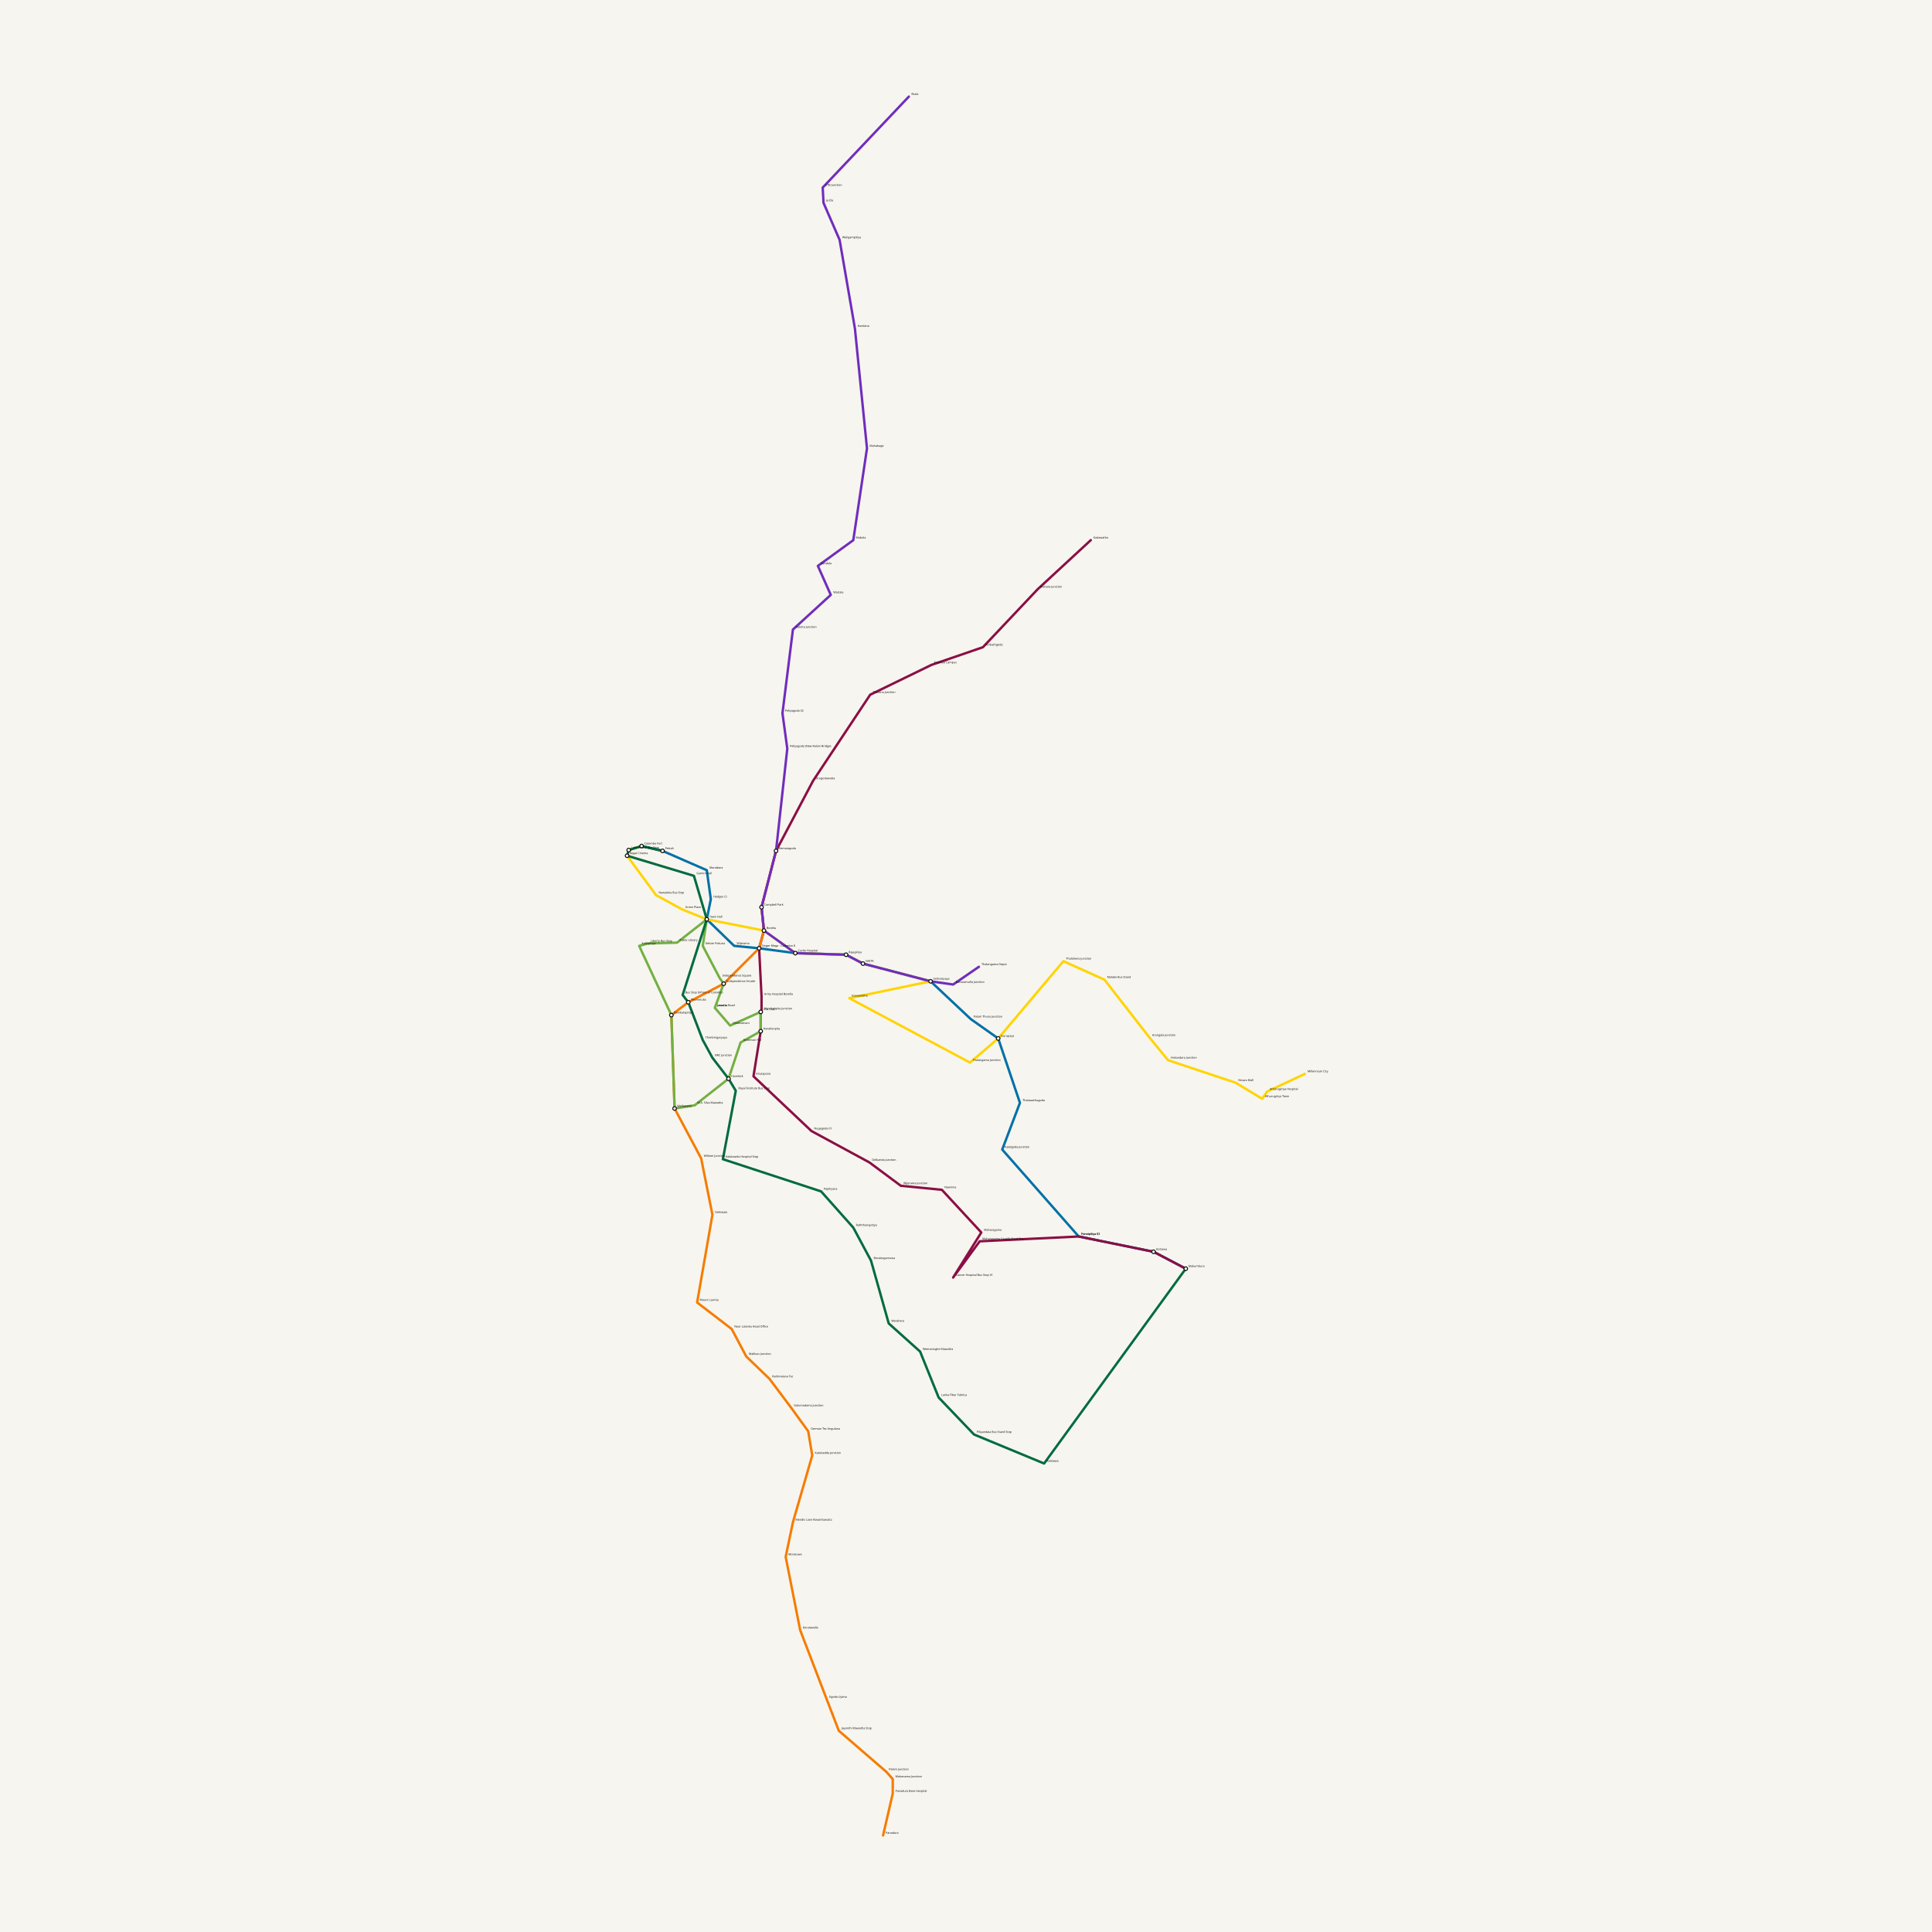
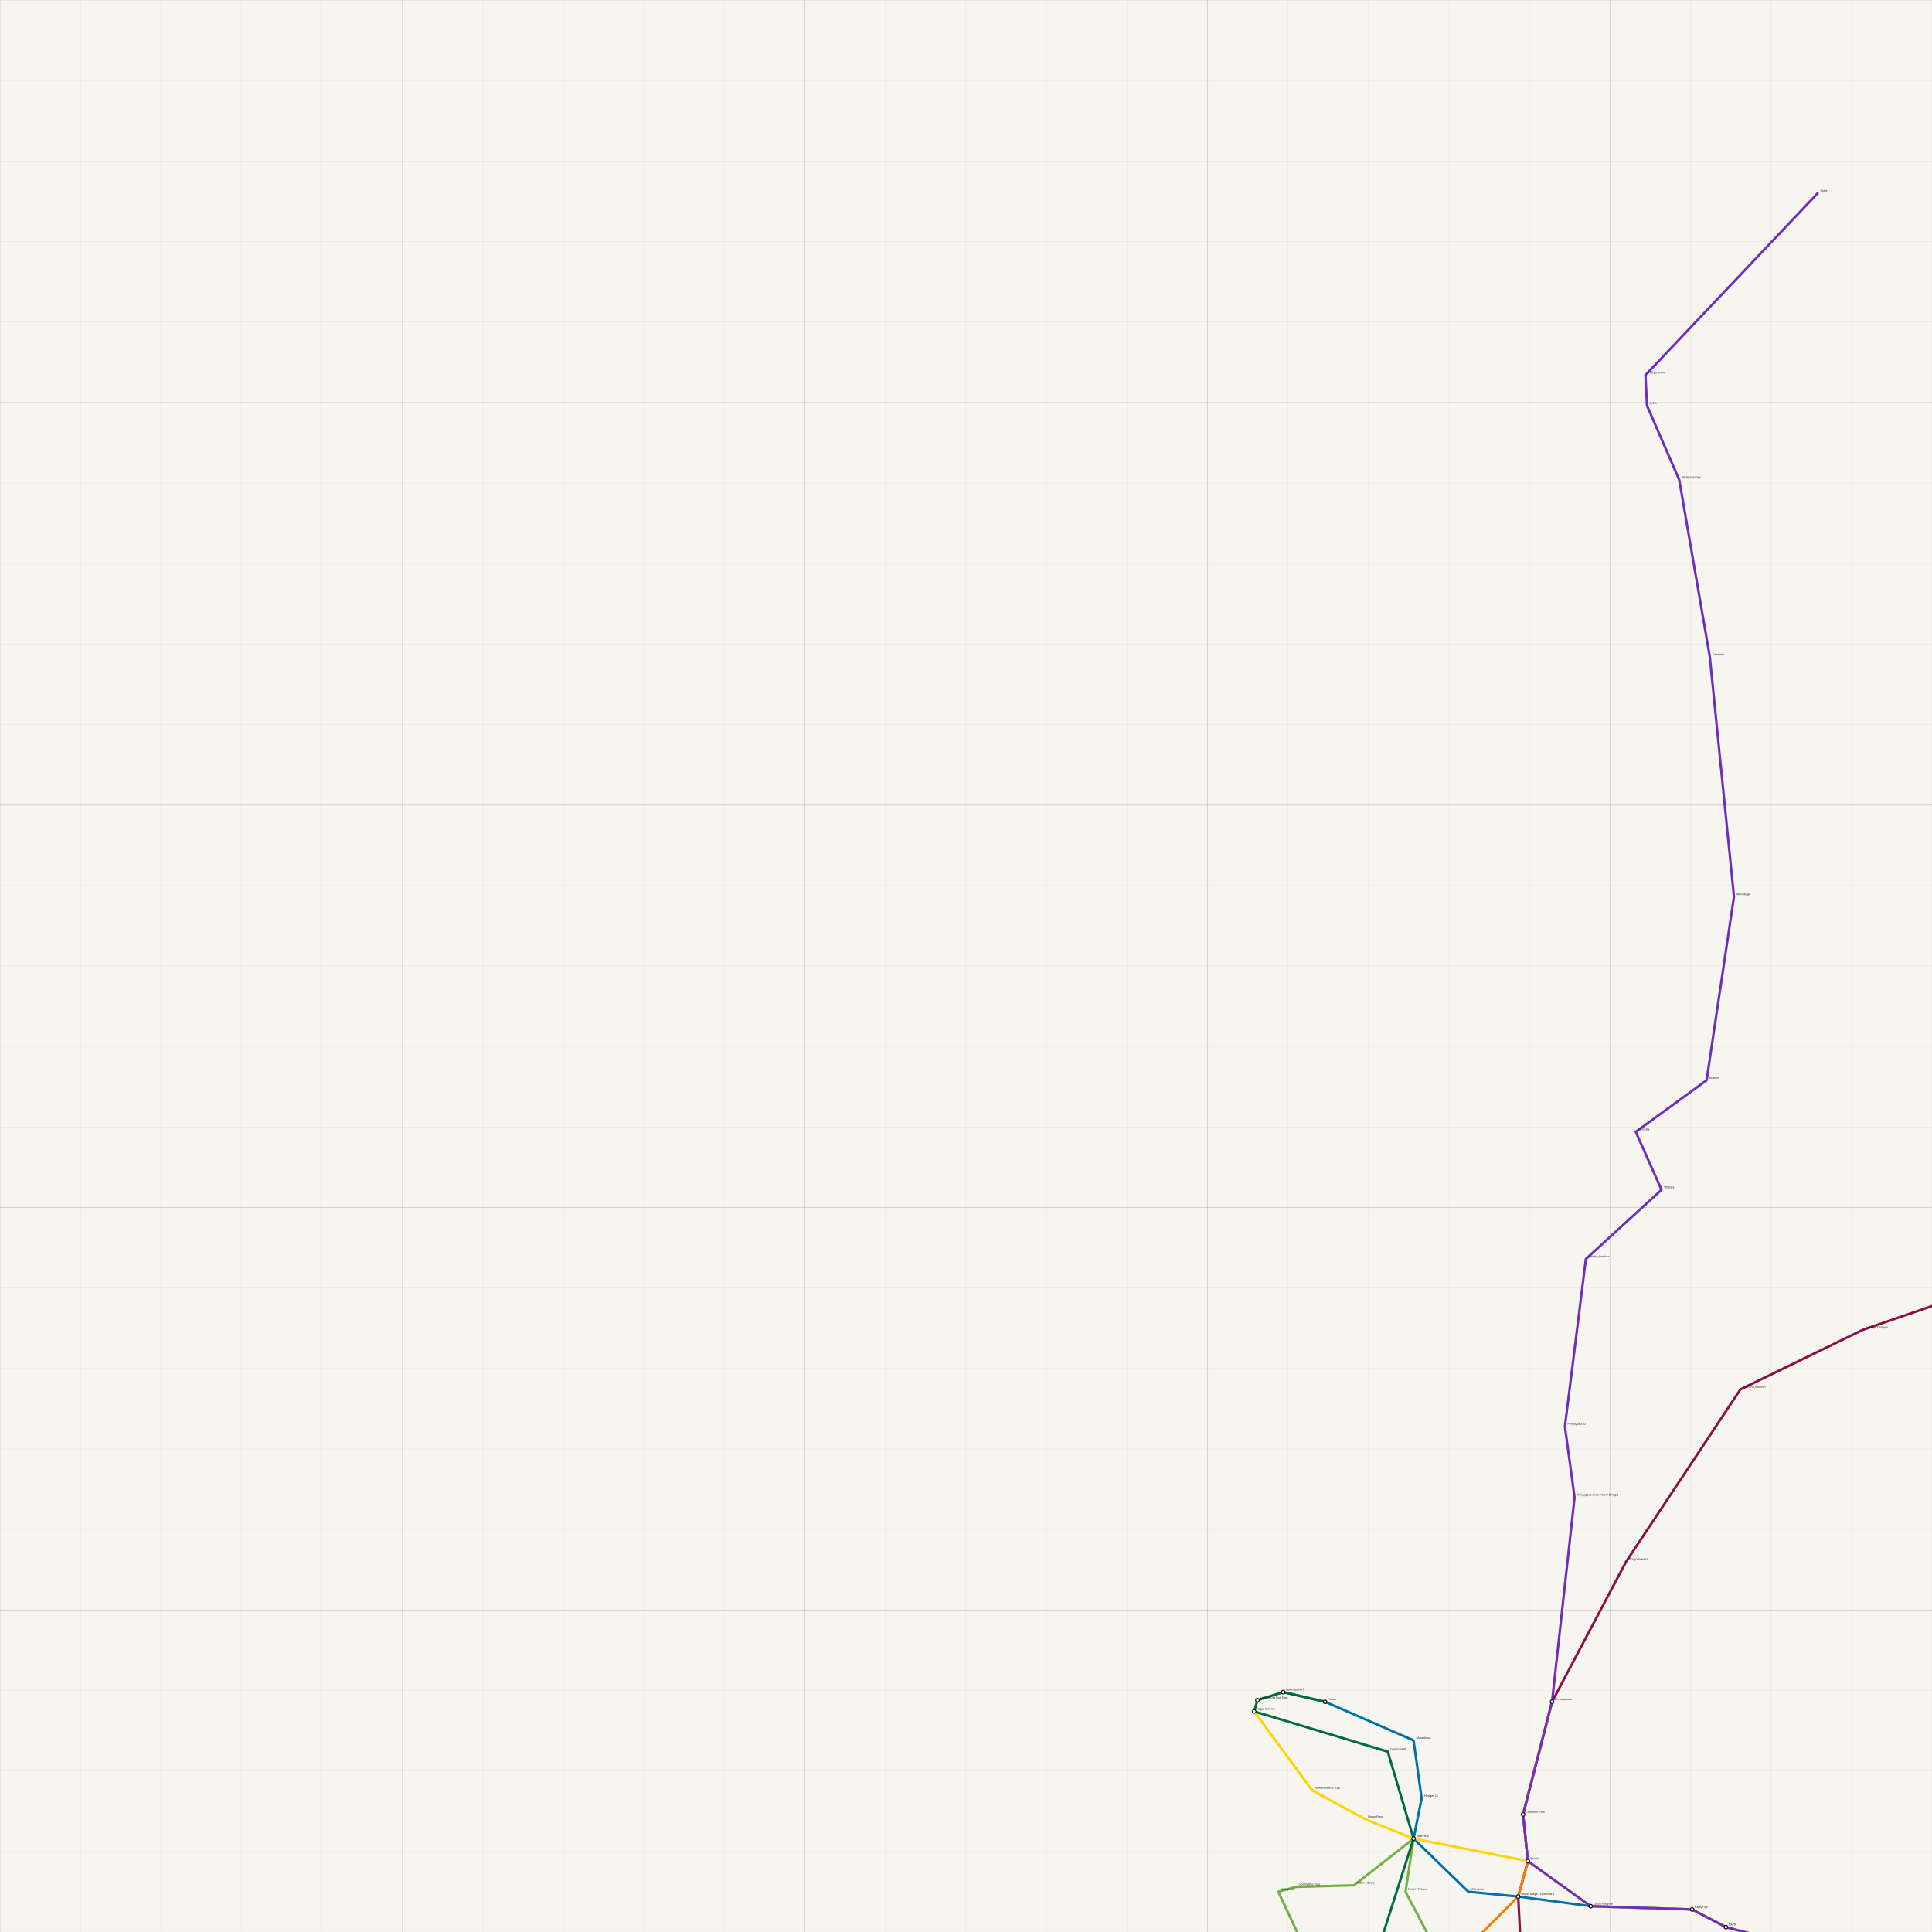
- <svg xmlns="http://www.w3.org/2000/svg" width="2400" height="2400" viewBox="0 0 2400 2400">
+ <svg xmlns="http://www.w3.org/2000/svg" width="1200" height="1200" viewBox="0 0 1200 1200">
  <style>
+ .grid-minor { stroke: #777; stroke-opacity: 0.12; stroke-width: 0.25; }
+ .grid-major { stroke: #555; stroke-opacity: 0.2; stroke-width: 0.5; }
.route { fill: none; stroke-linecap: round; stroke-linejoin: round; }
- .interchange { fill: white; stroke: #111; stroke-width: 1.25; }
- .label { font: 3.5px sans-serif; fill: #111; dominant-baseline: middle; }
+ .interchange { fill: white; stroke: #111; stroke-width: 0.625; }
+ .label { font: 1.75px sans-serif; fill: #111; dominant-baseline: middle; }
</style>
-   <rect width="2400" height="2400" fill="#f7f5ef" />
-   <polyline class="route" points="1473,1576 1433,1555 1340,1536 1245,1428 1267,1370 1240,1290 1206,1266 1156,1219 1072,1197 1051,1186 988,1184 943,1178 912,1175 878,1142 883,1117 878,1081 823,1057 797,1051" stroke="#0070a8" stroke-width="3" />
-   <polyline class="route" points="1621,1334 1574,1356 1568,1365 1535,1345 1451,1317 1428,1289 1372,1217 1321,1194 1240,1290 1205,1320 1055,1240 1156,1219 1072,1197 1051,1186 988,1184 949,1156 878,1142 848,1130 815,1112 779,1063 781,1056 797,1051" stroke="#ffd400" stroke-width="3" />
-   <polyline class="route" points="1473,1576 1433,1555 1340,1536 1217,1542 1184,1587 1219,1531 1170,1478 1119,1473 1080,1444 1008,1405 936,1337 945,1281 945,1257 946,1256 946,1238 943,1178 949,1156 946,1127 964,1057 1010,970 1081,863 1157,826 1221,804 1289,732 1355,671" stroke="#8a0f45" stroke-width="3" />
-   <polyline class="route" points="964,1057 946,1127 949,1156 943,1178 899,1222 855,1245 834,1261 838,1377 871,1439 885,1509 866,1618 909,1651 927,1685 956,1713 983,1749 1004,1778 1009,1808 985,1891 976,1934 994,2025 1027,2111 1042,2150 1101,2201 1109,2210 1109,2228 1097,2280" stroke="#f57c00" stroke-width="3" />
-   <polyline class="route" points="1216,1201 1184,1223 1156,1219 1072,1197 1051,1186 988,1184 949,1156 946,1127 964,1057 978,930 972,886 985,782 1032,739 1016,703 1060,671 1077,557 1062,408 1043,298 1023,252 1022,233 1129,120" stroke="#6f2dbd" stroke-width="3" />
-   <polyline class="route" points="794,1175 805,1172 841,1171 878,1142 873,1175 894,1215 899,1222 888,1252 888,1252 907,1274 945,1257 945,1281 920,1295 905,1340 863,1373 838,1377 834,1261 794,1175" stroke="#72b043" stroke-width="3" />
-   <polyline class="route" points="1473,1576 1297,1818 1210,1782 1166,1736 1143,1679 1104,1644 1082,1566 1060,1525 1020,1480 898,1440 914,1355 905,1340 885,1314 873,1292 855,1245 848,1236 878,1142 862,1088 779,1063 781,1056 797,1051 823,1057" stroke="#006b3f" stroke-width="3" />
-   <text class="label" x="923.25" y="1291.75">Anderson Flat</text>
-   <text class="label" x="1431.25" y="1285.75">Arangala Junction</text>
-   <text class="label" x="949.25" y="1234.75">Army Hospital Borella</text>
-   <text class="label" x="1577.25" y="1352.75">Athurugiriya Hospital</text>
-   <text class="label" x="1571.25" y="1361.75">Athurugiriya Town</text>
-   <circle class="interchange" cx="834" cy="1261" r="2.25" />
-   <text class="label" x="837.25" y="1257.75">Bambalapitiya</text>
-   <text class="label" x="1187.25" y="1219.75">Battaramulla Junction</text>
-   <text class="label" x="1085.25" y="1562.75">Boralesgamuwa</text>
-   <circle class="interchange" cx="949" cy="1156" r="2.25" />
-   <text class="label" x="952.25" y="1152.75">Borella</text>
-   <text class="label" x="888.25" y="1310.75">BRC Junction</text>
-   <text class="label" x="851.25" y="1232.75">Bus Stop Infront of Colombo</text>
-   <circle class="interchange" cx="946" cy="1127" r="2.25" />
-   <text class="label" x="949.25" y="1123.75">Campbell Park</text>
-   <text class="label" x="1187.25" y="1583.75">Cancer Hospital Bus Stop 01</text>
-   <circle class="interchange" cx="988" cy="1184" r="2.25" />
-   <text class="label" x="991.25" y="1180.75">Castle Hospital</text>
-   <circle class="interchange" cx="797" cy="1051" r="2.25" />
-   <text class="label" x="800.25" y="1047.75">Colombo Fort</text>
-   <text class="label" x="1025.25" y="229.75">CTB Junction</text>
-   <text class="label" x="888.25" y="1505.75">Dehiwala</text>
-   <text class="label" x="1083.25" y="1440.75">Delkanda Junction</text>
-   <circle class="interchange" cx="964" cy="1057" r="2.25" />
-   <text class="label" x="967.25" y="1053.75">Dematagoda</text>
-   <text class="label" x="1030.25" y="2107.75">Egoda Uyana</text>
-   <text class="label" x="1132.25" y="116.75">Ekala</text>
-   <text class="label" x="865.25" y="1084.75">Gamini Hall</text>
-   <text class="label" x="1007.25" y="1774.75">German Tec Angulana</text>
-   <text class="label" x="986.25" y="1745.75">Golumadama Junction</text>
-   <circle class="interchange" cx="905" cy="1340" r="2.25" />
-   <text class="label" x="908.25" y="1336.75">Havelock</text>
-   <text class="label" x="886.25" y="1113.75">Hedges Ct</text>
-   <text class="label" x="988.25" y="778.75">Hekitta Junction</text>
-   <text class="label" x="1019.25" y="699.75">Hendala</text>
-   <text class="label" x="910.25" y="1270.75">Hirdaramani</text>
-   <text class="label" x="1454.25" y="1313.75">Hokandara Junction</text>
-   <circle class="interchange" cx="899" cy="1222" r="2.25" />
-   <text class="label" x="902.25" y="1218.75">Independence Arcade</text>
-   <text class="label" x="897.25" y="1211.75">Independence Square</text>
-   <circle class="interchange" cx="1240" cy="1290" r="2.25" />
-   <text class="label" x="1243.25" y="1286.75">Isurupaya</text>
-   <text class="label" x="1026.25" y="248.75">Ja Ela</text>
-   <text class="label" x="891.25" y="1248.75">Jawatta Road</text>
-   <text class="label" x="891.25" y="1248.75">Jawatta</text>
-   <text class="label" x="1045.25" y="2146.75">Jayanthi Mawatha Stop</text>
-   <text class="label" x="1358.25" y="667.75">Kadawatha</text>
-   <text class="label" x="1248.25" y="1424.75">Kalalgoda Junction</text>
-   <text class="label" x="901.25" y="1436.75">Kalubowila Hospital Stop</text>
-   <text class="label" x="1065.25" y="404.75">Kandana</text>
-   <text class="label" x="1012.25" y="1804.75">Katubedda Junction</text>
-   <text class="label" x="1160.25" y="822.75">Kelaniya Campus</text>
-   <text class="label" x="1300.25" y="1814.75">Kesbewa</text>
-   <text class="label" x="1224.25" y="800.75">Kiribathgoda</text>
-   <text class="label" x="939.25" y="1333.75">Kirulapone</text>
-   <text class="label" x="797.25" y="1171.75">Kollupitiya</text>
-   <text class="label" x="997.25" y="2021.75">Koralawella</text>
-   <text class="label" x="1058.25" y="1236.75">Koswaththa</text>
-   <circle class="interchange" cx="1433" cy="1555" r="2.25" />
-   <text class="label" x="1436.25" y="1551.75">Kottawa</text>
-   <circle class="interchange" cx="781" cy="1056" r="2.25" />
-   <text class="label" x="784.25" y="1052.75">Lake House Bus Stop</text>
-   <text class="label" x="1169.25" y="1732.75">Lanka Fiber Fabrica</text>
-   <text class="label" x="808.25" y="1168.75">Liberty Bus Stop</text>
-   <text class="label" x="1063.25" y="667.75">Mabola</text>
-   <text class="label" x="1080.25" y="553.75">Mahabage</text>
-   <text class="label" x="1112.25" y="2206.75">Mahanama Junction</text>
-   <text class="label" x="1292.25" y="728.75">Mahara Junction</text>
-   <text class="label" x="1220.25" y="1538.75">Maharagama Cargills Food City</text>
-   <text class="label" x="1222.25" y="1527.75">Maharagama</text>
-   <circle class="interchange" cx="1473" cy="1576" r="2.25" />
-   <text class="label" x="1476.25" y="1572.75">Makumbura</text>
-   <text class="label" x="1375.25" y="1213.75">Malabe Bus Stand</text>
-   <text class="label" x="930.25" y="1681.75">Maliban Junction</text>
-   <text class="label" x="881.25" y="1077.75">Maradana</text>
-   <text class="label" x="988.25" y="1887.75">Mendis Lane Rawathawatta</text>
-   <text class="label" x="1624.25" y="1330.75">Millennium City</text>
-   <text class="label" x="979.25" y="1930.75">Moratuwa</text>
-   <text class="label" x="869.25" y="1614.75">Mount Lavinia</text>
-   <circle class="interchange" cx="1072" cy="1197" r="2.25" />
-   <text class="label" x="1075.25" y="1193.75">NAITA</text>
-   <text class="label" x="949.25" y="1252.75">Narahenpita Junction</text>
-   <circle class="interchange" cx="945" cy="1281" r="2.25" />
-   <text class="label" x="948.25" y="1277.75">Narahenpita</text>
-   <text class="label" x="818.25" y="1108.75">Nawaloka Bus Stop</text>
-   <text class="label" x="1173.25" y="1474.75">Nawinna</text>
-   <text class="label" x="912.25" y="1647.75">Near Lalanka Head Office</text>
-   <text class="label" x="876.25" y="1171.75">Nelum Pokuna</text>
-   <text class="label" x="1538.25" y="1341.75">Nisaco Mall</text>
-   <text class="label" x="1011.25" y="1401.75">Nugegoda 01</text>
-   <text class="label" x="1013.25" y="966.75">Orugodawatta</text>
-   <text class="label" x="1104.25" y="2197.75">Palam Junction</text>
-   <text class="label" x="1209.25" y="1262.75">Palam Thuna Junction</text>
-   <text class="label" x="1112.25" y="2224.75">Panadura Base Hospital</text>
-   <text class="label" x="1100.25" y="2276.75">Panadura</text>
-   <text class="label" x="1343.25" y="1532.75">Pannipitiya 01</text>
-   <text class="label" x="1343.25" y="1532.75">Pannipitiya 02</text>
-   <text class="label" x="981.25" y="926.75">Peliyagoda (New Kelani Bridge)</text>
-   <text class="label" x="975.25" y="882.75">Peliyagoda 02</text>
-   <text class="label" x="1023.25" y="1476.75">Pepiliyana</text>
-   <circle class="interchange" cx="823" cy="1057" r="2.25" />
-   <text class="label" x="826.25" y="1053.75">Pettah</text>
-   <text class="label" x="1213.25" y="1778.75">Piliyandala Bus Stand Stop</text>
-   <text class="label" x="844.25" y="1167.75">Public Library</text>
-   <circle class="interchange" cx="1051" cy="1186" r="2.25" />
-   <text class="label" x="1054.25" y="1182.75">Rajagiriya</text>
-   <text class="label" x="959.25" y="1709.75">Rathmalana Tec</text>
-   <text class="label" x="1063.25" y="1521.75">Raththanapitiya</text>
-   <circle class="interchange" cx="779" cy="1063" r="2.25" />
-   <text class="label" x="782.25" y="1059.75">Regal Cinema</text>
-   <text class="label" x="917.25" y="1351.75">Royal Institute Bus Stop</text>
-   <circle class="interchange" cx="1156" cy="1219" r="2.25" />
-   <text class="label" x="1159.25" y="1215.75">Sethsiripaya</text>
-   <circle class="interchange" cx="943" cy="1178" r="2.25" />
-   <text class="label" x="946.25" y="1174.75">Singer Mega - Colombo 8</text>
-   <text class="label" x="1324.25" y="1190.75">Thalahena Junction</text>
-   <text class="label" x="1219.25" y="1197.75">Thalangama Depot</text>
-   <text class="label" x="1208.25" y="1316.75">Thalangama Junction</text>
-   <text class="label" x="1270.25" y="1366.75">Thalawathugoda</text>
-   <text class="label" x="876.25" y="1288.75">Thimbirigasyaya</text>
-   <text class="label" x="1084.25" y="859.75">Thorana Junction</text>
-   <circle class="interchange" cx="855" cy="1245" r="2.25" />
-   <text class="label" x="858.25" y="1241.75">Thummulla</text>
-   <circle class="interchange" cx="878" cy="1142" r="2.25" />
-   <text class="label" x="881.25" y="1138.75">Town Hall</text>
-   <text class="label" x="851.25" y="1126.75">Union Place</text>
-   <circle class="interchange" cx="945" cy="1257" r="2.25" />
-   <text class="label" x="948.25" y="1253.75">VTA / AAT</text>
-   <text class="label" x="866.25" y="1369.75">W.A. Silva Mawatha</text>
-   <text class="label" x="1035.25" y="735.75">Wattala</text>
-   <text class="label" x="1146.25" y="1675.75">Weerasinghe Mawatha</text>
-   <text class="label" x="1046.25" y="294.75">Weligampitiya</text>
-   <circle class="interchange" cx="838" cy="1377" r="2.25" />
-   <text class="label" x="841.25" y="1373.75">Wellawatta</text>
-   <text class="label" x="1107.25" y="1640.75">Werahera</text>
-   <text class="label" x="1122.25" y="1469.75">Wijerama Junction</text>
-   <text class="label" x="915.25" y="1171.75">Wijerama</text>
-   <text class="label" x="874.25" y="1435.75">William Junction</text>
+   <rect width="1200" height="1200" fill="#f7f5ef" />
+   <g class="coordinate-grid">
+     <line class="grid-major" x1="0" y1="0" x2="0" y2="1200" />
+     <line class="grid-minor" x1="50" y1="0" x2="50" y2="1200" />
+     <line class="grid-minor" x1="100" y1="0" x2="100" y2="1200" />
+     <line class="grid-minor" x1="150" y1="0" x2="150" y2="1200" />
+     <line class="grid-minor" x1="200" y1="0" x2="200" y2="1200" />
+     <line class="grid-major" x1="250" y1="0" x2="250" y2="1200" />
+     <line class="grid-minor" x1="300" y1="0" x2="300" y2="1200" />
+     <line class="grid-minor" x1="350" y1="0" x2="350" y2="1200" />
+     <line class="grid-minor" x1="400" y1="0" x2="400" y2="1200" />
+     <line class="grid-minor" x1="450" y1="0" x2="450" y2="1200" />
+     <line class="grid-major" x1="500" y1="0" x2="500" y2="1200" />
+     <line class="grid-minor" x1="550" y1="0" x2="550" y2="1200" />
+     <line class="grid-minor" x1="600" y1="0" x2="600" y2="1200" />
+     <line class="grid-minor" x1="650" y1="0" x2="650" y2="1200" />
+     <line class="grid-minor" x1="700" y1="0" x2="700" y2="1200" />
+     <line class="grid-major" x1="750" y1="0" x2="750" y2="1200" />
+     <line class="grid-minor" x1="800" y1="0" x2="800" y2="1200" />
+     <line class="grid-minor" x1="850" y1="0" x2="850" y2="1200" />
+     <line class="grid-minor" x1="900" y1="0" x2="900" y2="1200" />
+     <line class="grid-minor" x1="950" y1="0" x2="950" y2="1200" />
+     <line class="grid-major" x1="1000" y1="0" x2="1000" y2="1200" />
+     <line class="grid-minor" x1="1050" y1="0" x2="1050" y2="1200" />
+     <line class="grid-minor" x1="1100" y1="0" x2="1100" y2="1200" />
+     <line class="grid-minor" x1="1150" y1="0" x2="1150" y2="1200" />
+     <line class="grid-minor" x1="1200" y1="0" x2="1200" y2="1200" />
+     <line class="grid-major" x1="0" y1="0" x2="1200" y2="0" />
+     <line class="grid-minor" x1="0" y1="50" x2="1200" y2="50" />
+     <line class="grid-minor" x1="0" y1="100" x2="1200" y2="100" />
+     <line class="grid-minor" x1="0" y1="150" x2="1200" y2="150" />
+     <line class="grid-minor" x1="0" y1="200" x2="1200" y2="200" />
+     <line class="grid-major" x1="0" y1="250" x2="1200" y2="250" />
+     <line class="grid-minor" x1="0" y1="300" x2="1200" y2="300" />
+     <line class="grid-minor" x1="0" y1="350" x2="1200" y2="350" />
+     <line class="grid-minor" x1="0" y1="400" x2="1200" y2="400" />
+     <line class="grid-minor" x1="0" y1="450" x2="1200" y2="450" />
+     <line class="grid-major" x1="0" y1="500" x2="1200" y2="500" />
+     <line class="grid-minor" x1="0" y1="550" x2="1200" y2="550" />
+     <line class="grid-minor" x1="0" y1="600" x2="1200" y2="600" />
+     <line class="grid-minor" x1="0" y1="650" x2="1200" y2="650" />
+     <line class="grid-minor" x1="0" y1="700" x2="1200" y2="700" />
+     <line class="grid-major" x1="0" y1="750" x2="1200" y2="750" />
+     <line class="grid-minor" x1="0" y1="800" x2="1200" y2="800" />
+     <line class="grid-minor" x1="0" y1="850" x2="1200" y2="850" />
+     <line class="grid-minor" x1="0" y1="900" x2="1200" y2="900" />
+     <line class="grid-minor" x1="0" y1="950" x2="1200" y2="950" />
+     <line class="grid-major" x1="0" y1="1000" x2="1200" y2="1000" />
+     <line class="grid-minor" x1="0" y1="1050" x2="1200" y2="1050" />
+     <line class="grid-minor" x1="0" y1="1100" x2="1200" y2="1100" />
+     <line class="grid-minor" x1="0" y1="1150" x2="1200" y2="1150" />
+     <line class="grid-minor" x1="0" y1="1200" x2="1200" y2="1200" />
+   </g>
+   <polyline class="route" points="1473,1576 1433,1555 1340,1536 1245,1428 1267,1370 1240,1290 1206,1266 1156,1219 1072,1197 1051,1186 988,1184 943,1178 912,1175 878,1142 883,1117 878,1081 823,1057 797,1051" stroke="#0070a8" stroke-width="1.5" />
+   <polyline class="route" points="1621,1334 1574,1356 1568,1365 1535,1345 1451,1317 1428,1289 1372,1217 1321,1194 1240,1290 1205,1320 1055,1240 1156,1219 1072,1197 1051,1186 988,1184 949,1156 878,1142 848,1130 815,1112 779,1063 781,1056 797,1051" stroke="#ffd400" stroke-width="1.5" />
+   <polyline class="route" points="1473,1576 1433,1555 1340,1536 1217,1542 1184,1587 1219,1531 1170,1478 1119,1473 1080,1444 1008,1405 936,1337 945,1281 945,1257 946,1256 946,1238 943,1178 949,1156 946,1127 964,1057 1010,970 1081,863 1157,826 1221,804 1289,732 1355,671" stroke="#8a0f45" stroke-width="1.5" />
+   <polyline class="route" points="964,1057 946,1127 949,1156 943,1178 899,1222 855,1245 834,1261 838,1377 871,1439 885,1509 866,1618 909,1651 927,1685 956,1713 983,1749 1004,1778 1009,1808 985,1891 976,1934 994,2025 1027,2111 1042,2150 1101,2201 1109,2210 1109,2228 1097,2280" stroke="#f57c00" stroke-width="1.5" />
+   <polyline class="route" points="1216,1201 1184,1223 1156,1219 1072,1197 1051,1186 988,1184 949,1156 946,1127 964,1057 978,930 972,886 985,782 1032,739 1016,703 1060,671 1077,557 1062,408 1043,298 1023,252 1022,233 1129,120" stroke="#6f2dbd" stroke-width="1.5" />
+   <polyline class="route" points="794,1175 805,1172 841,1171 878,1142 873,1175 894,1215 899,1222 888,1252 888,1252 907,1274 945,1257 945,1281 920,1295 905,1340 863,1373 838,1377 834,1261 794,1175" stroke="#72b043" stroke-width="1.5" />
+   <polyline class="route" points="1473,1576 1297,1818 1210,1782 1166,1736 1143,1679 1104,1644 1082,1566 1060,1525 1020,1480 898,1440 914,1355 905,1340 885,1314 873,1292 855,1245 848,1236 878,1142 862,1088 779,1063 781,1056 797,1051 823,1057" stroke="#006b3f" stroke-width="1.5" />
+   <text class="label" x="921.625" y="1293.375">Anderson Flat</text>
+   <text class="label" x="1429.625" y="1287.375">Arangala Junction</text>
+   <text class="label" x="947.625" y="1236.375">Army Hospital Borella</text>
+   <text class="label" x="1575.625" y="1354.375">Athurugiriya Hospital</text>
+   <text class="label" x="1569.625" y="1363.375">Athurugiriya Town</text>
+   <circle class="interchange" cx="834" cy="1261" r="1.125" />
+   <text class="label" x="835.625" y="1259.375">Bambalapitiya</text>
+   <text class="label" x="1185.625" y="1221.375">Battaramulla Junction</text>
+   <text class="label" x="1083.625" y="1564.375">Boralesgamuwa</text>
+   <circle class="interchange" cx="949" cy="1156" r="1.125" />
+   <text class="label" x="950.625" y="1154.375">Borella</text>
+   <text class="label" x="886.625" y="1312.375">BRC Junction</text>
+   <text class="label" x="849.625" y="1234.375">Bus Stop Infront of Colombo</text>
+   <circle class="interchange" cx="946" cy="1127" r="1.125" />
+   <text class="label" x="947.625" y="1125.375">Campbell Park</text>
+   <text class="label" x="1185.625" y="1585.375">Cancer Hospital Bus Stop 01</text>
+   <circle class="interchange" cx="988" cy="1184" r="1.125" />
+   <text class="label" x="989.625" y="1182.375">Castle Hospital</text>
+   <circle class="interchange" cx="797" cy="1051" r="1.125" />
+   <text class="label" x="798.625" y="1049.375">Colombo Fort</text>
+   <text class="label" x="1023.625" y="231.375">CTB Junction</text>
+   <text class="label" x="886.625" y="1507.375">Dehiwala</text>
+   <text class="label" x="1081.625" y="1442.375">Delkanda Junction</text>
+   <circle class="interchange" cx="964" cy="1057" r="1.125" />
+   <text class="label" x="965.625" y="1055.375">Dematagoda</text>
+   <text class="label" x="1028.625" y="2109.375">Egoda Uyana</text>
+   <text class="label" x="1130.625" y="118.375">Ekala</text>
+   <text class="label" x="863.625" y="1086.375">Gamini Hall</text>
+   <text class="label" x="1005.625" y="1776.375">German Tec Angulana</text>
+   <text class="label" x="984.625" y="1747.375">Golumadama Junction</text>
+   <circle class="interchange" cx="905" cy="1340" r="1.125" />
+   <text class="label" x="906.625" y="1338.375">Havelock</text>
+   <text class="label" x="884.625" y="1115.375">Hedges Ct</text>
+   <text class="label" x="986.625" y="780.375">Hekitta Junction</text>
+   <text class="label" x="1017.625" y="701.375">Hendala</text>
+   <text class="label" x="908.625" y="1272.375">Hirdaramani</text>
+   <text class="label" x="1452.625" y="1315.375">Hokandara Junction</text>
+   <circle class="interchange" cx="899" cy="1222" r="1.125" />
+   <text class="label" x="900.625" y="1220.375">Independence Arcade</text>
+   <text class="label" x="895.625" y="1213.375">Independence Square</text>
+   <circle class="interchange" cx="1240" cy="1290" r="1.125" />
+   <text class="label" x="1241.625" y="1288.375">Isurupaya</text>
+   <text class="label" x="1024.625" y="250.375">Ja Ela</text>
+   <text class="label" x="889.625" y="1250.375">Jawatta Road</text>
+   <text class="label" x="889.625" y="1250.375">Jawatta</text>
+   <text class="label" x="1043.625" y="2148.375">Jayanthi Mawatha Stop</text>
+   <text class="label" x="1356.625" y="669.375">Kadawatha</text>
+   <text class="label" x="1246.625" y="1426.375">Kalalgoda Junction</text>
+   <text class="label" x="899.625" y="1438.375">Kalubowila Hospital Stop</text>
+   <text class="label" x="1063.625" y="406.375">Kandana</text>
+   <text class="label" x="1010.625" y="1806.375">Katubedda Junction</text>
+   <text class="label" x="1158.625" y="824.375">Kelaniya Campus</text>
+   <text class="label" x="1298.625" y="1816.375">Kesbewa</text>
+   <text class="label" x="1222.625" y="802.375">Kiribathgoda</text>
+   <text class="label" x="937.625" y="1335.375">Kirulapone</text>
+   <text class="label" x="795.625" y="1173.375">Kollupitiya</text>
+   <text class="label" x="995.625" y="2023.375">Koralawella</text>
+   <text class="label" x="1056.625" y="1238.375">Koswaththa</text>
+   <circle class="interchange" cx="1433" cy="1555" r="1.125" />
+   <text class="label" x="1434.625" y="1553.375">Kottawa</text>
+   <circle class="interchange" cx="781" cy="1056" r="1.125" />
+   <text class="label" x="782.625" y="1054.375">Lake House Bus Stop</text>
+   <text class="label" x="1167.625" y="1734.375">Lanka Fiber Fabrica</text>
+   <text class="label" x="806.625" y="1170.375">Liberty Bus Stop</text>
+   <text class="label" x="1061.625" y="669.375">Mabola</text>
+   <text class="label" x="1078.625" y="555.375">Mahabage</text>
+   <text class="label" x="1110.625" y="2208.375">Mahanama Junction</text>
+   <text class="label" x="1290.625" y="730.375">Mahara Junction</text>
+   <text class="label" x="1218.625" y="1540.375">Maharagama Cargills Food City</text>
+   <text class="label" x="1220.625" y="1529.375">Maharagama</text>
+   <circle class="interchange" cx="1473" cy="1576" r="1.125" />
+   <text class="label" x="1474.625" y="1574.375">Makumbura</text>
+   <text class="label" x="1373.625" y="1215.375">Malabe Bus Stand</text>
+   <text class="label" x="928.625" y="1683.375">Maliban Junction</text>
+   <text class="label" x="879.625" y="1079.375">Maradana</text>
+   <text class="label" x="986.625" y="1889.375">Mendis Lane Rawathawatta</text>
+   <text class="label" x="1622.625" y="1332.375">Millennium City</text>
+   <text class="label" x="977.625" y="1932.375">Moratuwa</text>
+   <text class="label" x="867.625" y="1616.375">Mount Lavinia</text>
+   <circle class="interchange" cx="1072" cy="1197" r="1.125" />
+   <text class="label" x="1073.625" y="1195.375">NAITA</text>
+   <text class="label" x="947.625" y="1254.375">Narahenpita Junction</text>
+   <circle class="interchange" cx="945" cy="1281" r="1.125" />
+   <text class="label" x="946.625" y="1279.375">Narahenpita</text>
+   <text class="label" x="816.625" y="1110.375">Nawaloka Bus Stop</text>
+   <text class="label" x="1171.625" y="1476.375">Nawinna</text>
+   <text class="label" x="910.625" y="1649.375">Near Lalanka Head Office</text>
+   <text class="label" x="874.625" y="1173.375">Nelum Pokuna</text>
+   <text class="label" x="1536.625" y="1343.375">Nisaco Mall</text>
+   <text class="label" x="1009.625" y="1403.375">Nugegoda 01</text>
+   <text class="label" x="1011.625" y="968.375">Orugodawatta</text>
+   <text class="label" x="1102.625" y="2199.375">Palam Junction</text>
+   <text class="label" x="1207.625" y="1264.375">Palam Thuna Junction</text>
+   <text class="label" x="1110.625" y="2226.375">Panadura Base Hospital</text>
+   <text class="label" x="1098.625" y="2278.375">Panadura</text>
+   <text class="label" x="1341.625" y="1534.375">Pannipitiya 01</text>
+   <text class="label" x="1341.625" y="1534.375">Pannipitiya 02</text>
+   <text class="label" x="979.625" y="928.375">Peliyagoda (New Kelani Bridge)</text>
+   <text class="label" x="973.625" y="884.375">Peliyagoda 02</text>
+   <text class="label" x="1021.625" y="1478.375">Pepiliyana</text>
+   <circle class="interchange" cx="823" cy="1057" r="1.125" />
+   <text class="label" x="824.625" y="1055.375">Pettah</text>
+   <text class="label" x="1211.625" y="1780.375">Piliyandala Bus Stand Stop</text>
+   <text class="label" x="842.625" y="1169.375">Public Library</text>
+   <circle class="interchange" cx="1051" cy="1186" r="1.125" />
+   <text class="label" x="1052.625" y="1184.375">Rajagiriya</text>
+   <text class="label" x="957.625" y="1711.375">Rathmalana Tec</text>
+   <text class="label" x="1061.625" y="1523.375">Raththanapitiya</text>
+   <circle class="interchange" cx="779" cy="1063" r="1.125" />
+   <text class="label" x="780.625" y="1061.375">Regal Cinema</text>
+   <text class="label" x="915.625" y="1353.375">Royal Institute Bus Stop</text>
+   <circle class="interchange" cx="1156" cy="1219" r="1.125" />
+   <text class="label" x="1157.625" y="1217.375">Sethsiripaya</text>
+   <circle class="interchange" cx="943" cy="1178" r="1.125" />
+   <text class="label" x="944.625" y="1176.375">Singer Mega - Colombo 8</text>
+   <text class="label" x="1322.625" y="1192.375">Thalahena Junction</text>
+   <text class="label" x="1217.625" y="1199.375">Thalangama Depot</text>
+   <text class="label" x="1206.625" y="1318.375">Thalangama Junction</text>
+   <text class="label" x="1268.625" y="1368.375">Thalawathugoda</text>
+   <text class="label" x="874.625" y="1290.375">Thimbirigasyaya</text>
+   <text class="label" x="1082.625" y="861.375">Thorana Junction</text>
+   <circle class="interchange" cx="855" cy="1245" r="1.125" />
+   <text class="label" x="856.625" y="1243.375">Thummulla</text>
+   <circle class="interchange" cx="878" cy="1142" r="1.125" />
+   <text class="label" x="879.625" y="1140.375">Town Hall</text>
+   <text class="label" x="849.625" y="1128.375">Union Place</text>
+   <circle class="interchange" cx="945" cy="1257" r="1.125" />
+   <text class="label" x="946.625" y="1255.375">VTA / AAT</text>
+   <text class="label" x="864.625" y="1371.375">W.A. Silva Mawatha</text>
+   <text class="label" x="1033.625" y="737.375">Wattala</text>
+   <text class="label" x="1144.625" y="1677.375">Weerasinghe Mawatha</text>
+   <text class="label" x="1044.625" y="296.375">Weligampitiya</text>
+   <circle class="interchange" cx="838" cy="1377" r="1.125" />
+   <text class="label" x="839.625" y="1375.375">Wellawatta</text>
+   <text class="label" x="1105.625" y="1642.375">Werahera</text>
+   <text class="label" x="1120.625" y="1471.375">Wijerama Junction</text>
+   <text class="label" x="913.625" y="1173.375">Wijerama</text>
+   <text class="label" x="872.625" y="1437.375">William Junction</text>
</svg>
